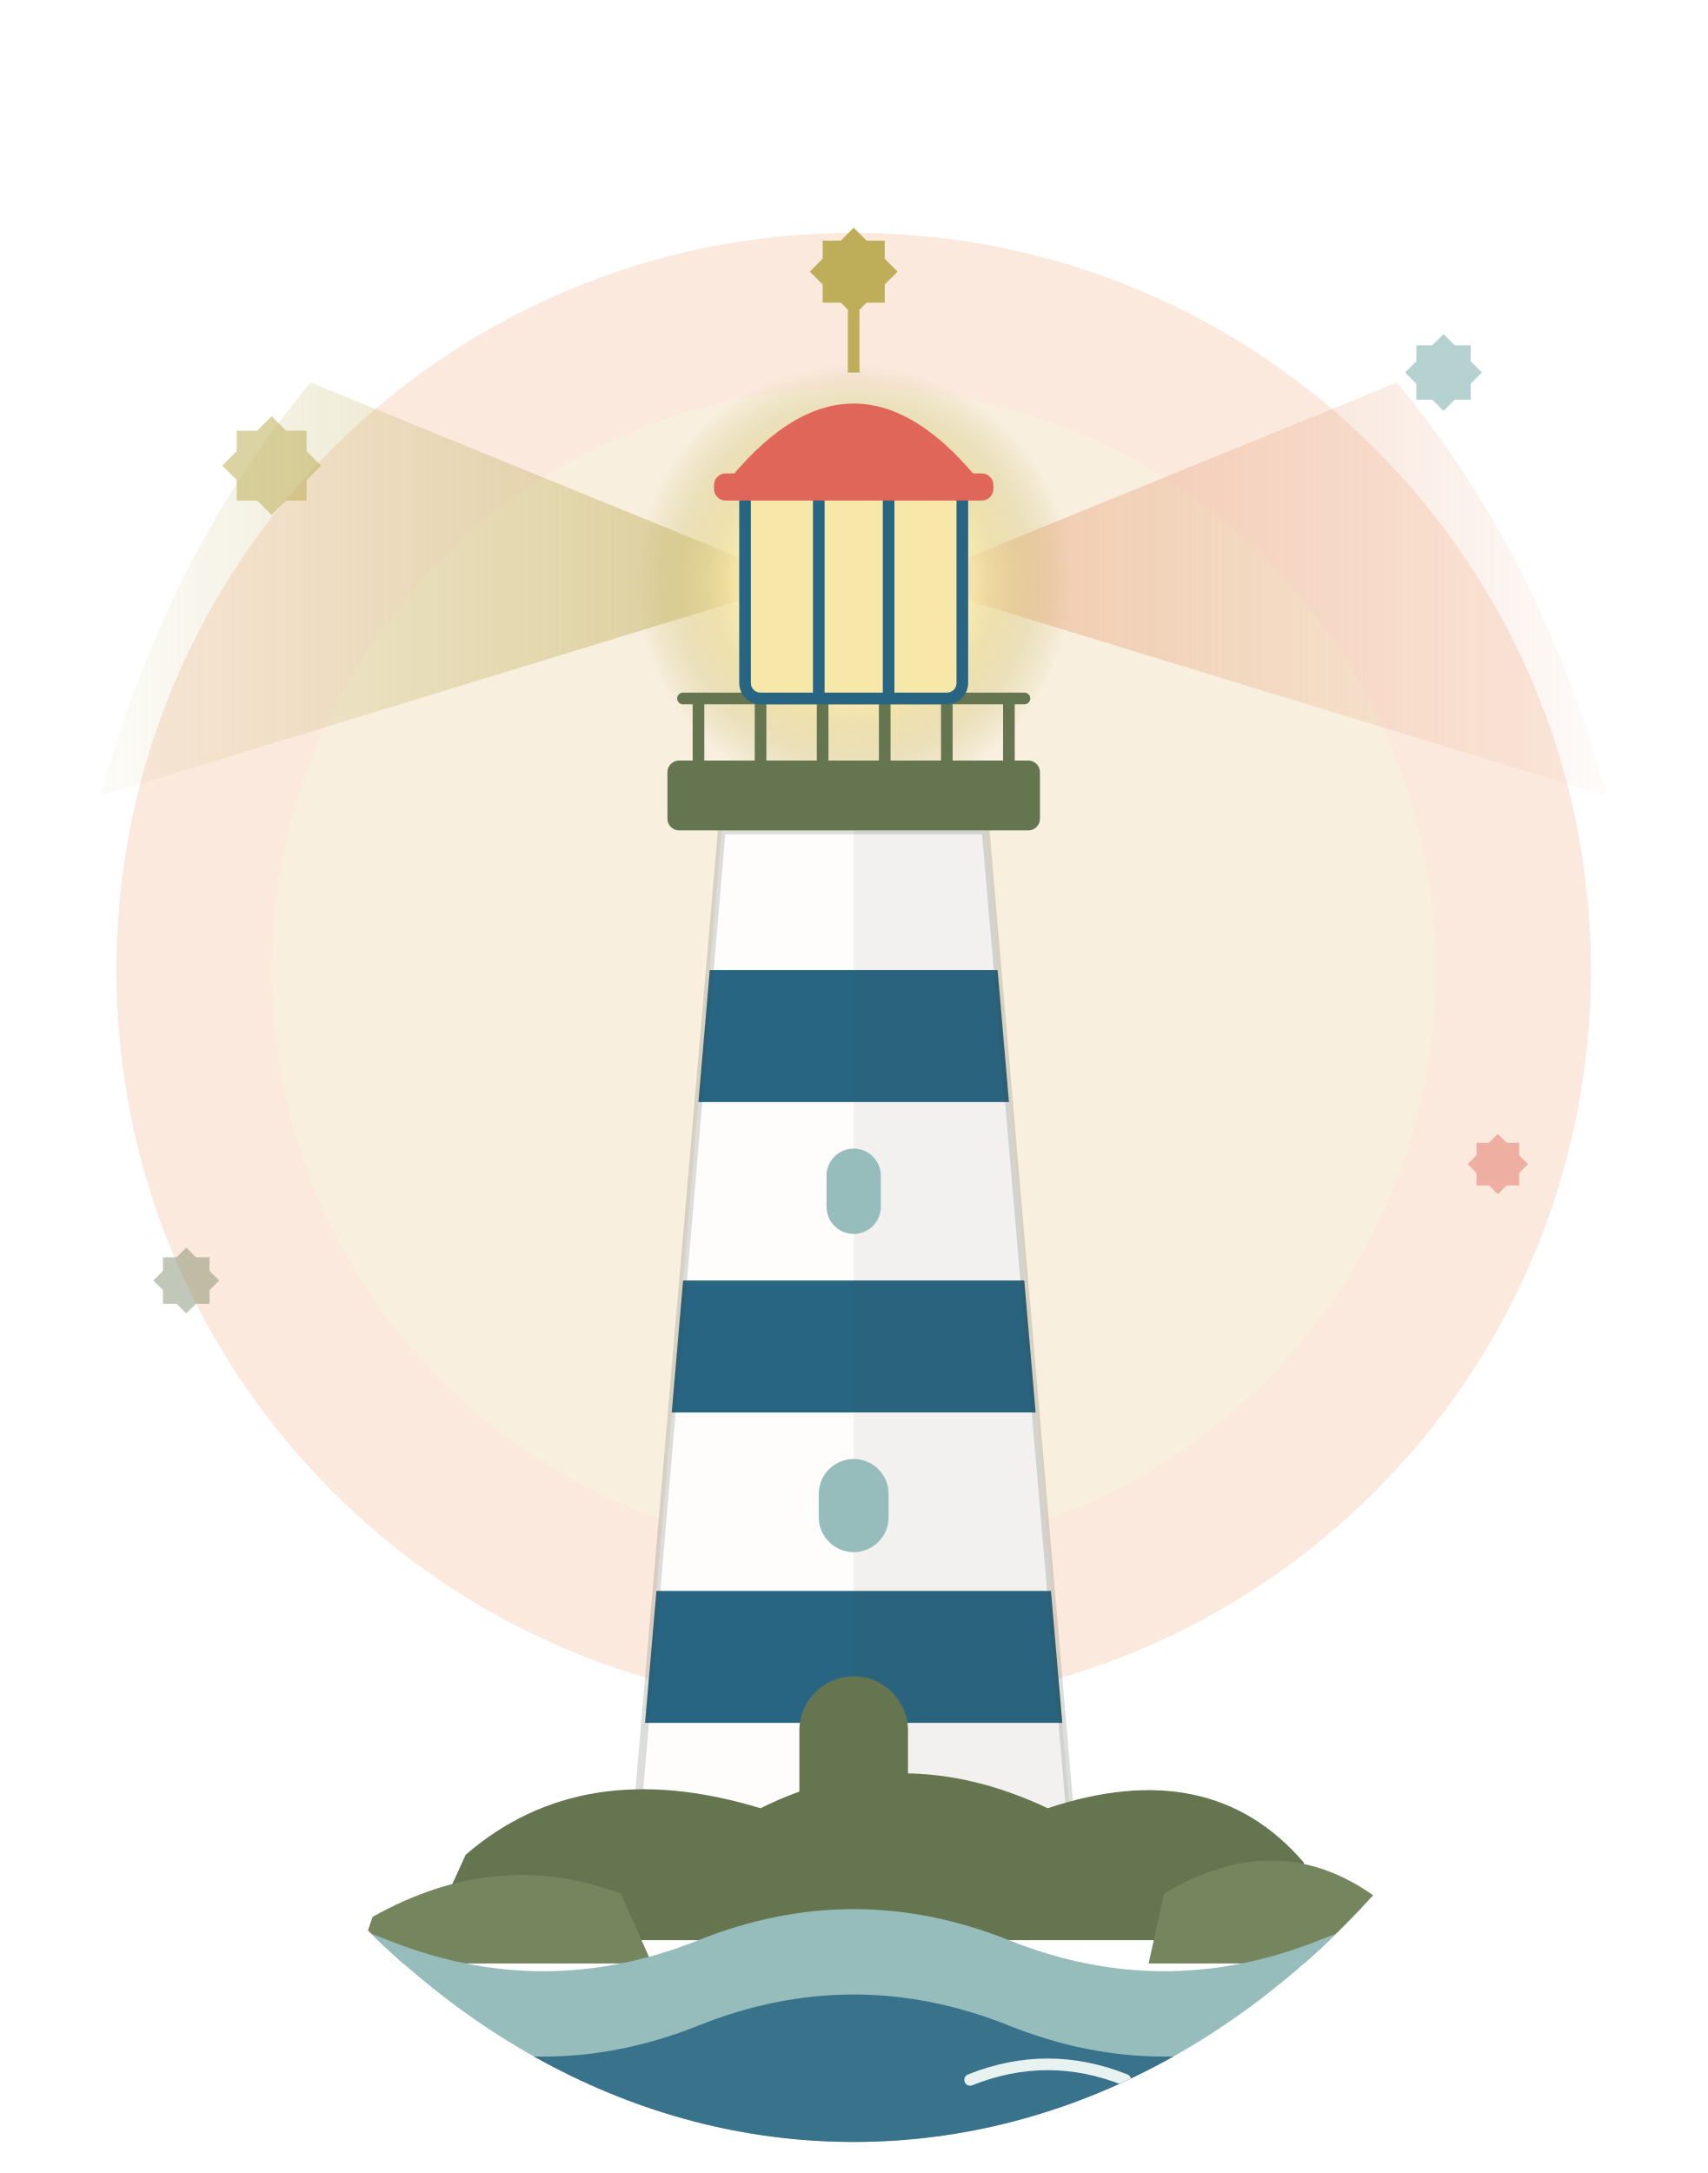
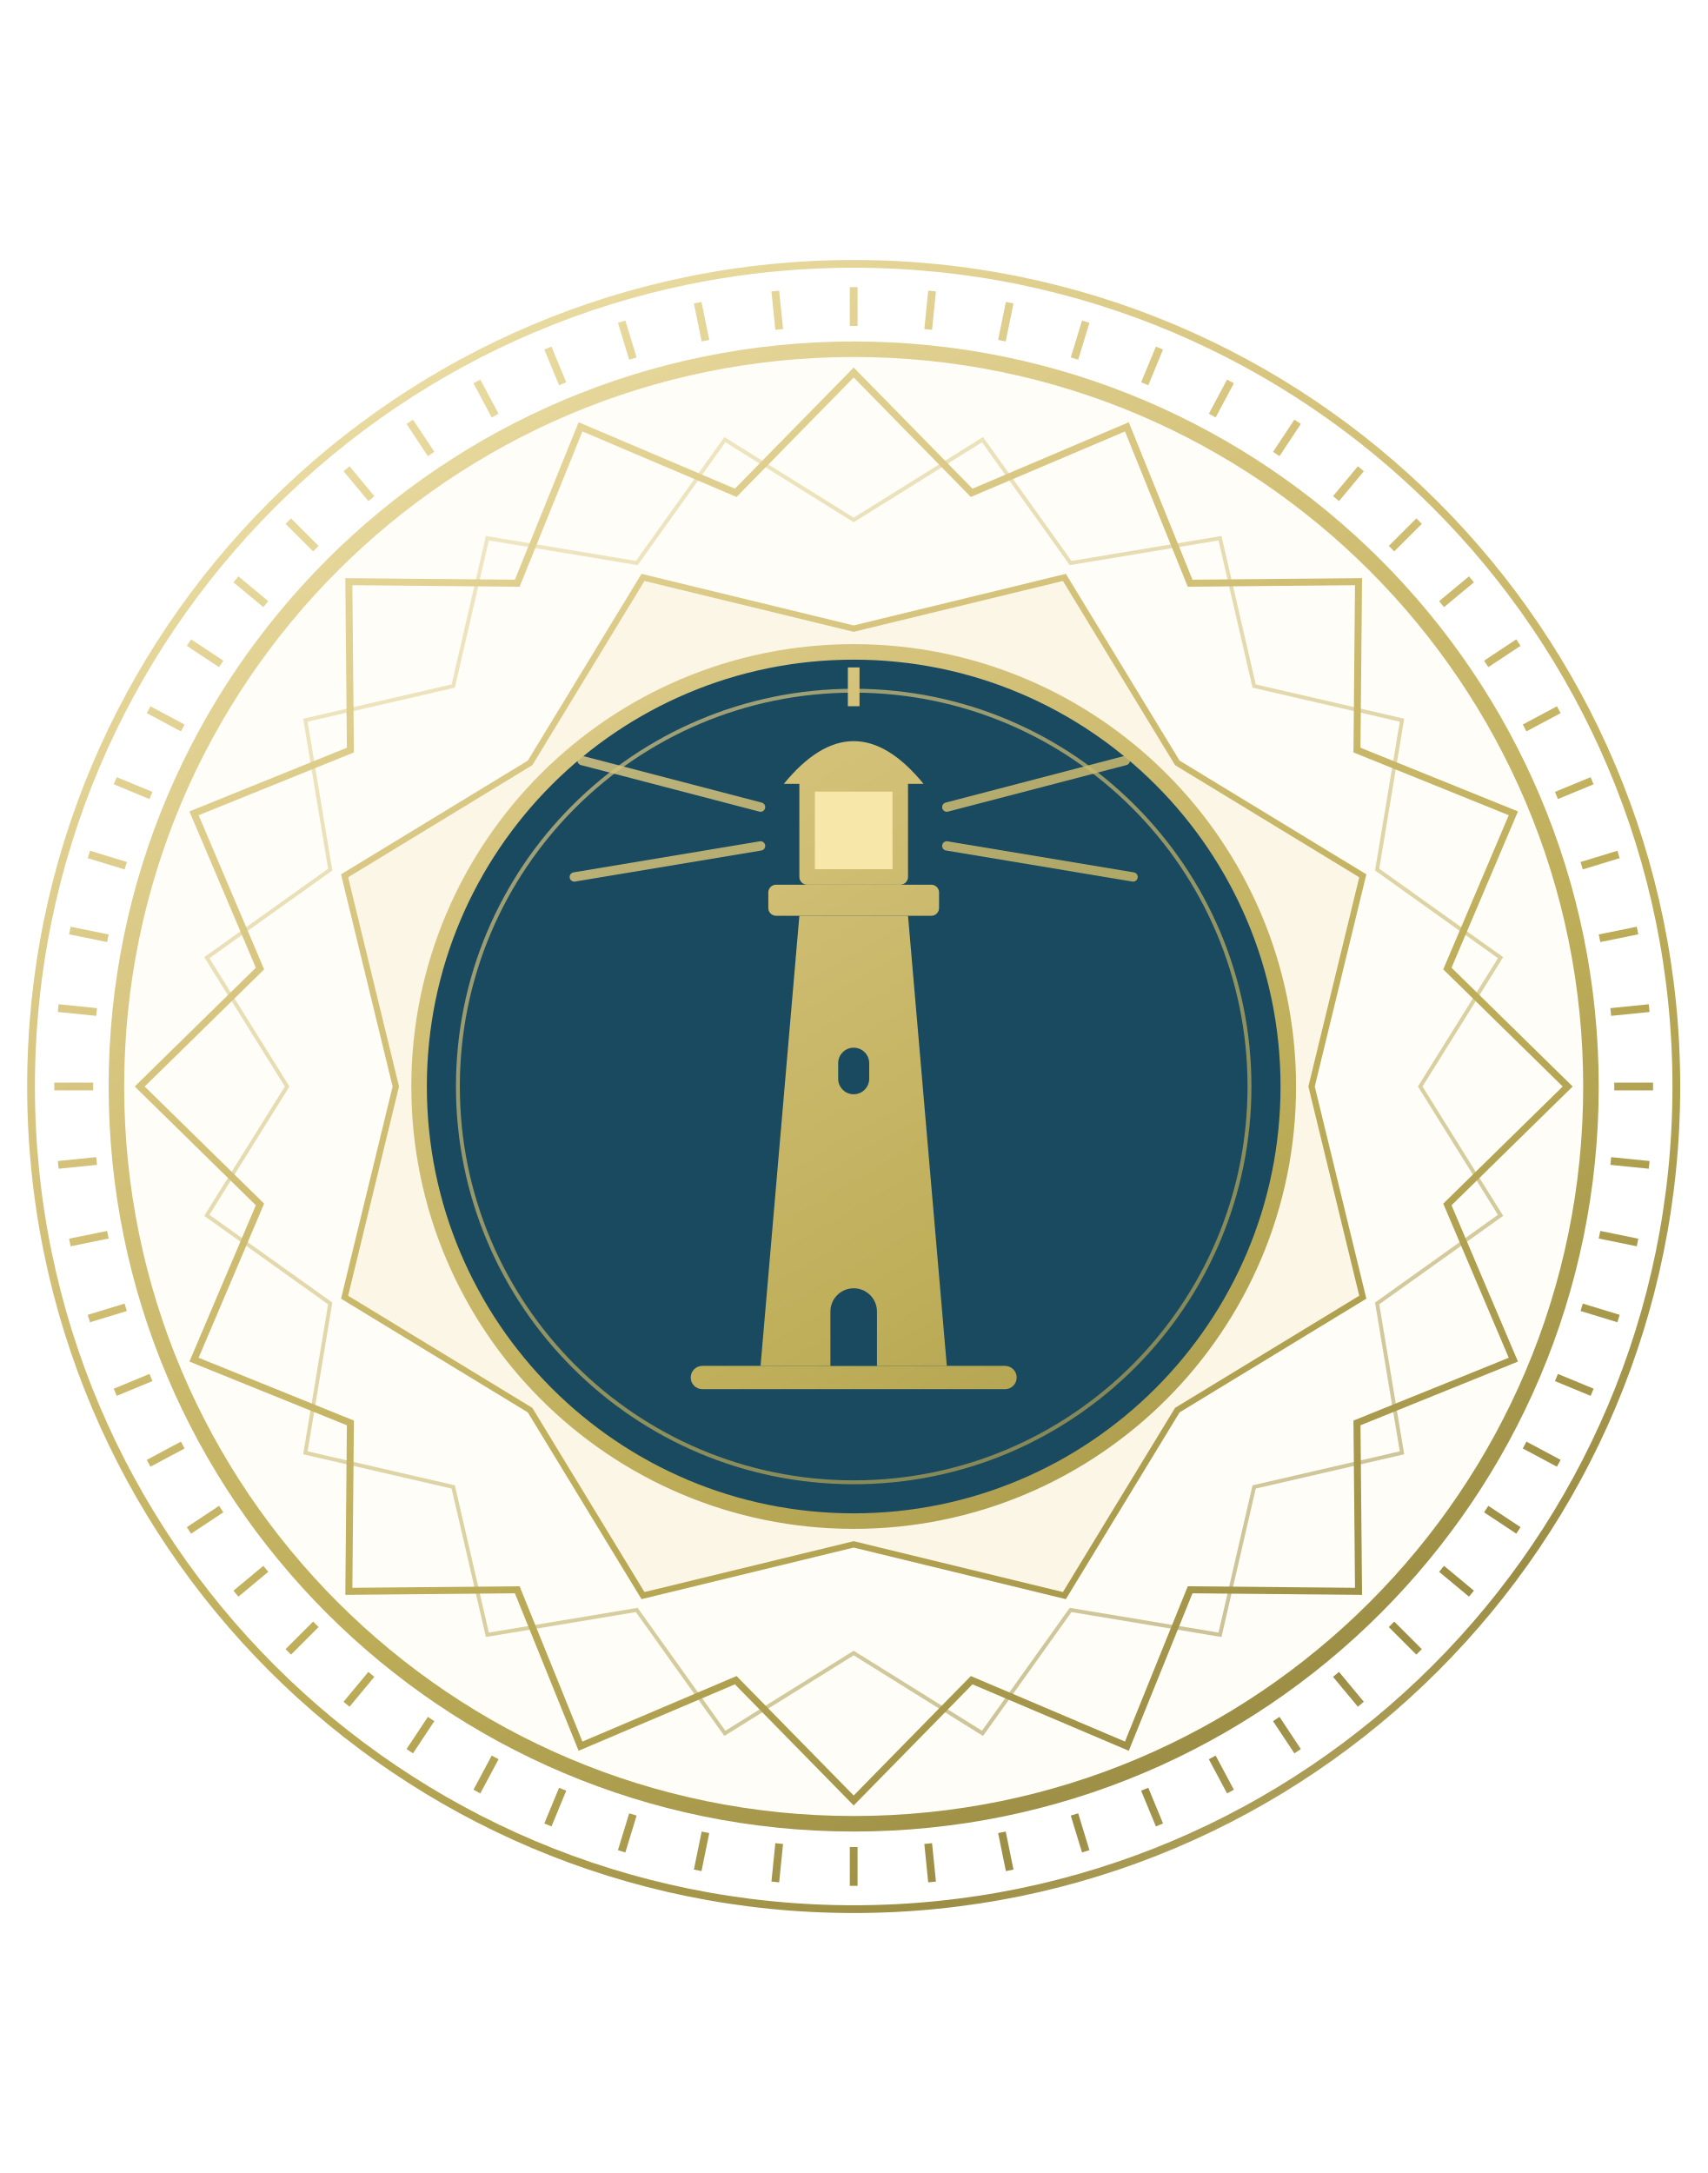
- <svg xmlns="http://www.w3.org/2000/svg" viewBox="0 0 440 560" role="img" aria-label="Hedayat lighthouse illustration">
+ <svg xmlns="http://www.w3.org/2000/svg" viewBox="0 0 440 560" role="img" aria-label="Gold medallion lighthouse">
  <defs>
-     <linearGradient id="beamL" x1="1" y1="0" x2="0" y2="0">
-       <stop offset="0" stop-color="#BEAE59" stop-opacity=".55" />
-       <stop offset="1" stop-color="#BEAE59" stop-opacity="0" />
+     <linearGradient id="gold" gradientUnits="userSpaceOnUse" x1="80" y1="40" x2="360" y2="520">
+       <stop offset="0" stop-color="#F3E6B3" />
+       <stop offset=".35" stop-color="#D4C27A" />
+       <stop offset=".6" stop-color="#BEAE59" />
+       <stop offset=".85" stop-color="#9C8E45" />
+       <stop offset="1" stop-color="#E2D395" />
    </linearGradient>
-     <linearGradient id="beamR" x1="0" y1="0" x2="1" y2="0">
-       <stop offset="0" stop-color="#E69D74" stop-opacity=".5" />
-       <stop offset="1" stop-color="#E69D74" stop-opacity="0" />
-     </linearGradient>
-     <radialGradient id="glow" cx=".5" cy=".5" r=".5">
-       <stop offset="0" stop-color="#FFF6D6" />
-       <stop offset=".55" stop-color="#F7E7A8" stop-opacity=".85" />
-       <stop offset="1" stop-color="#BEAE59" stop-opacity="0" />
-     </radialGradient>
-     <clipPath id="tower">
-       <path d="M186 214 L254 214 L276 470 L164 470 Z" />
-     </clipPath>
-     <clipPath id="medallion">
-       <ellipse cx="220" cy="290" rx="205" ry="262" />
-     </clipPath>
-     <g id="star">
-       <rect x="-10" y="-10" width="20" height="20" />
-       <rect x="-10" y="-10" width="20" height="20" transform="rotate(45)" />
-     </g>
  </defs>
-   <circle cx="220" cy="250" r="190" fill="#FBE9DE" />
-   <circle cx="220" cy="250" r="150" fill="#F7F2DD" opacity=".75" />
-   <use href="#star" fill="#BEAE59" opacity=".55" transform="translate(70 120) scale(.9)" />
-   <use href="#star" fill="#96BDBC" opacity=".7" transform="translate(372 96) scale(.7)" />
-   <use href="#star" fill="#E06659" opacity=".45" transform="translate(386 300) scale(.55)" />
-   <use href="#star" fill="#647550" opacity=".4" transform="translate(48 330) scale(.6)" />
-   <g clip-path="url(#medallion)">
-     <path d="M206 150 L10 70 L10 210 Z" fill="url(#beamL)" />
-     <path d="M234 150 L430 70 L430 210 Z" fill="url(#beamR)" />
-     <circle cx="220" cy="150" r="56" fill="url(#glow)" />
-     <g clip-path="url(#tower)">
-       <rect x="150" y="210" width="140" height="270" fill="#FFFDFC" />
-       <rect x="150" y="250" width="140" height="34" fill="#286583" />
-       <rect x="150" y="330" width="140" height="34" fill="#286583" />
-       <rect x="150" y="410" width="140" height="34" fill="#286583" />
-       <path d="M220 214 L254 214 L276 470 L220 470 Z" fill="#3E4C42" opacity=".07" />
-     </g>
-     <path d="M186 214 L254 214 L276 470 L164 470 Z" fill="none" stroke="#3E4C42" stroke-opacity=".18" stroke-width="2" />
-     <rect x="213" y="296" width="14" height="22" rx="7" fill="#96BDBC" />
-     <rect x="211" y="376" width="18" height="24" rx="9" fill="#96BDBC" />
-     <path d="M206 470 L206 446 A14 14 0 0 1 234 446 L234 470 Z" fill="#647550" />
-     <rect x="172" y="196" width="96" height="18" rx="3" fill="#647550" />
-     <g stroke="#647550" stroke-width="3" stroke-linecap="round">
-       <line x1="176" y1="180" x2="264" y2="180" />
-       <line x1="180" y1="180" x2="180" y2="196" />
-       <line x1="196" y1="180" x2="196" y2="196" />
-       <line x1="212" y1="180" x2="212" y2="196" />
-       <line x1="228" y1="180" x2="228" y2="196" />
-       <line x1="244" y1="180" x2="244" y2="196" />
-       <line x1="260" y1="180" x2="260" y2="196" />
-     </g>
-     <rect x="192" y="124" width="56" height="56" rx="4" fill="#F7E7A8" />
-     <g stroke="#286583" stroke-width="3">
-       <rect x="192" y="124" width="56" height="56" rx="4" fill="none" />
-       <line x1="211" y1="124" x2="211" y2="180" />
-       <line x1="229" y1="124" x2="229" y2="180" />
-     </g>
-     <path d="M186 126 Q220 82 254 126 Z" fill="#E06659" />
-     <rect x="184" y="122" width="72" height="7" rx="3" fill="#E06659" />
-     <line x1="220" y1="96" x2="220" y2="80" stroke="#BEAE59" stroke-width="3" />
-     <use href="#star" fill="#BEAE59" transform="translate(220 70) scale(.8)" />
-     <path d="M120 478 Q150 452 196 466 Q232 448 270 466 Q312 452 336 480 L336 500 L110 500 Z" fill="#647550" />
-     <path d="M96 494 Q128 476 160 488 L168 506 L92 506 Z" fill="#75865F" />
-     <path d="M300 488 Q330 470 356 490 L360 506 L296 506 Z" fill="#75865F" />
-     <path d="M20 500 Q60 484 100 500 T180 500 T260 500 T340 500 T420 500 L420 560 L20 560 Z" fill="#96BDBC" />
-     <path d="M20 522 Q60 506 100 522 T180 522 T260 522 T340 522 T420 522 L420 560 L20 560 Z" fill="#286583" opacity=".85" />
-     <path d="M60 540 Q80 532 100 540 M250 536 Q270 528 290 536" stroke="#E8F2F1" stroke-width="3" fill="none" stroke-linecap="round" />
+   <circle cx="220" cy="280" r="212" fill="none" stroke="url(#gold)" stroke-width="2" />
+   <line x1="416.0" y1="280.0" x2="426.0" y2="280.0" stroke="url(#gold)" stroke-width="2" />
+   <line x1="415.1" y1="299.2" x2="425.0" y2="300.2" stroke="url(#gold)" stroke-width="2" />
+   <line x1="412.2" y1="318.2" x2="422.0" y2="320.2" stroke="url(#gold)" stroke-width="2" />
+   <line x1="407.6" y1="336.9" x2="417.1" y2="339.8" stroke="url(#gold)" stroke-width="2" />
+   <line x1="401.1" y1="355.0" x2="410.3" y2="358.8" stroke="url(#gold)" stroke-width="2" />
+   <line x1="392.9" y1="372.4" x2="401.7" y2="377.1" stroke="url(#gold)" stroke-width="2" />
+   <line x1="383.0" y1="388.9" x2="391.3" y2="394.4" stroke="url(#gold)" stroke-width="2" />
+   <line x1="371.5" y1="404.3" x2="379.2" y2="410.7" stroke="url(#gold)" stroke-width="2" />
+   <line x1="358.6" y1="418.6" x2="365.7" y2="425.7" stroke="url(#gold)" stroke-width="2" />
+   <line x1="344.3" y1="431.5" x2="350.7" y2="439.2" stroke="url(#gold)" stroke-width="2" />
+   <line x1="328.9" y1="443.0" x2="334.4" y2="451.3" stroke="url(#gold)" stroke-width="2" />
+   <line x1="312.4" y1="452.9" x2="317.1" y2="461.7" stroke="url(#gold)" stroke-width="2" />
+   <line x1="295.0" y1="461.1" x2="298.8" y2="470.3" stroke="url(#gold)" stroke-width="2" />
+   <line x1="276.9" y1="467.6" x2="279.8" y2="477.1" stroke="url(#gold)" stroke-width="2" />
+   <line x1="258.2" y1="472.2" x2="260.2" y2="482.0" stroke="url(#gold)" stroke-width="2" />
+   <line x1="239.2" y1="475.1" x2="240.2" y2="485.0" stroke="url(#gold)" stroke-width="2" />
+   <line x1="220.0" y1="476.0" x2="220.0" y2="486.0" stroke="url(#gold)" stroke-width="2" />
+   <line x1="200.8" y1="475.1" x2="199.8" y2="485.0" stroke="url(#gold)" stroke-width="2" />
+   <line x1="181.8" y1="472.2" x2="179.8" y2="482.0" stroke="url(#gold)" stroke-width="2" />
+   <line x1="163.1" y1="467.6" x2="160.2" y2="477.1" stroke="url(#gold)" stroke-width="2" />
+   <line x1="145.0" y1="461.1" x2="141.2" y2="470.3" stroke="url(#gold)" stroke-width="2" />
+   <line x1="127.6" y1="452.9" x2="122.9" y2="461.7" stroke="url(#gold)" stroke-width="2" />
+   <line x1="111.1" y1="443.0" x2="105.6" y2="451.3" stroke="url(#gold)" stroke-width="2" />
+   <line x1="95.7" y1="431.5" x2="89.3" y2="439.2" stroke="url(#gold)" stroke-width="2" />
+   <line x1="81.4" y1="418.6" x2="74.3" y2="425.7" stroke="url(#gold)" stroke-width="2" />
+   <line x1="68.5" y1="404.3" x2="60.8" y2="410.7" stroke="url(#gold)" stroke-width="2" />
+   <line x1="57.0" y1="388.9" x2="48.7" y2="394.4" stroke="url(#gold)" stroke-width="2" />
+   <line x1="47.1" y1="372.4" x2="38.3" y2="377.1" stroke="url(#gold)" stroke-width="2" />
+   <line x1="38.9" y1="355.0" x2="29.7" y2="358.8" stroke="url(#gold)" stroke-width="2" />
+   <line x1="32.4" y1="336.9" x2="22.9" y2="339.8" stroke="url(#gold)" stroke-width="2" />
+   <line x1="27.8" y1="318.2" x2="18.0" y2="320.2" stroke="url(#gold)" stroke-width="2" />
+   <line x1="24.9" y1="299.2" x2="15.0" y2="300.2" stroke="url(#gold)" stroke-width="2" />
+   <line x1="24.0" y1="280.0" x2="14.0" y2="280.0" stroke="url(#gold)" stroke-width="2" />
+   <line x1="24.9" y1="260.8" x2="15.0" y2="259.8" stroke="url(#gold)" stroke-width="2" />
+   <line x1="27.8" y1="241.8" x2="18.0" y2="239.8" stroke="url(#gold)" stroke-width="2" />
+   <line x1="32.4" y1="223.1" x2="22.9" y2="220.2" stroke="url(#gold)" stroke-width="2" />
+   <line x1="38.9" y1="205.0" x2="29.7" y2="201.2" stroke="url(#gold)" stroke-width="2" />
+   <line x1="47.1" y1="187.6" x2="38.3" y2="182.9" stroke="url(#gold)" stroke-width="2" />
+   <line x1="57.0" y1="171.1" x2="48.7" y2="165.6" stroke="url(#gold)" stroke-width="2" />
+   <line x1="68.5" y1="155.7" x2="60.8" y2="149.3" stroke="url(#gold)" stroke-width="2" />
+   <line x1="81.4" y1="141.4" x2="74.3" y2="134.3" stroke="url(#gold)" stroke-width="2" />
+   <line x1="95.7" y1="128.5" x2="89.3" y2="120.8" stroke="url(#gold)" stroke-width="2" />
+   <line x1="111.1" y1="117.0" x2="105.6" y2="108.7" stroke="url(#gold)" stroke-width="2" />
+   <line x1="127.6" y1="107.1" x2="122.9" y2="98.3" stroke="url(#gold)" stroke-width="2" />
+   <line x1="145.0" y1="98.9" x2="141.2" y2="89.7" stroke="url(#gold)" stroke-width="2" />
+   <line x1="163.1" y1="92.4" x2="160.2" y2="82.9" stroke="url(#gold)" stroke-width="2" />
+   <line x1="181.8" y1="87.8" x2="179.8" y2="78.0" stroke="url(#gold)" stroke-width="2" />
+   <line x1="200.8" y1="84.9" x2="199.8" y2="75.0" stroke="url(#gold)" stroke-width="2" />
+   <line x1="220.0" y1="84.0" x2="220.0" y2="74.0" stroke="url(#gold)" stroke-width="2" />
+   <line x1="239.2" y1="84.9" x2="240.2" y2="75.0" stroke="url(#gold)" stroke-width="2" />
+   <line x1="258.2" y1="87.8" x2="260.2" y2="78.0" stroke="url(#gold)" stroke-width="2" />
+   <line x1="276.9" y1="92.4" x2="279.8" y2="82.9" stroke="url(#gold)" stroke-width="2" />
+   <line x1="295.0" y1="98.9" x2="298.8" y2="89.7" stroke="url(#gold)" stroke-width="2" />
+   <line x1="312.4" y1="107.1" x2="317.1" y2="98.3" stroke="url(#gold)" stroke-width="2" />
+   <line x1="328.9" y1="117.0" x2="334.4" y2="108.7" stroke="url(#gold)" stroke-width="2" />
+   <line x1="344.3" y1="128.5" x2="350.7" y2="120.8" stroke="url(#gold)" stroke-width="2" />
+   <line x1="358.6" y1="141.4" x2="365.7" y2="134.3" stroke="url(#gold)" stroke-width="2" />
+   <line x1="371.5" y1="155.7" x2="379.2" y2="149.3" stroke="url(#gold)" stroke-width="2" />
+   <line x1="383.0" y1="171.1" x2="391.3" y2="165.6" stroke="url(#gold)" stroke-width="2" />
+   <line x1="392.9" y1="187.6" x2="401.7" y2="182.9" stroke="url(#gold)" stroke-width="2" />
+   <line x1="401.1" y1="205.0" x2="410.3" y2="201.2" stroke="url(#gold)" stroke-width="2" />
+   <line x1="407.6" y1="223.1" x2="417.1" y2="220.2" stroke="url(#gold)" stroke-width="2" />
+   <line x1="412.2" y1="241.8" x2="422.0" y2="239.8" stroke="url(#gold)" stroke-width="2" />
+   <line x1="415.1" y1="260.8" x2="425.0" y2="259.8" stroke="url(#gold)" stroke-width="2" />
+   <circle cx="220" cy="280" r="190" fill="#FFFDF8" stroke="url(#gold)" stroke-width="4" />
+   <polygon points="220.0,96.0 250.4,127.0 290.4,110.0 306.7,150.3 350.1,149.9 349.7,193.3 390.0,209.6 373.0,249.6 404.0,280.0 373.0,310.4 390.0,350.4 349.7,366.7 350.1,410.1 306.7,409.7 290.4,450.0 250.4,433.0 220.0,464.0 189.6,433.0 149.6,450.0 133.3,409.7 89.9,410.1 90.3,366.7 50.0,350.4 67.0,310.4 36.0,280.0 67.0,249.6 50.0,209.6 90.3,193.3 89.9,149.9 133.3,150.3 149.6,110.0 189.6,127.0" fill="none" stroke="url(#gold)" stroke-width="1.8" />
+   <polygon points="253.2,113.3 275.9,145.1 314.4,138.7 323.2,176.8 361.3,185.6 354.9,224.1 386.7,246.8 366.0,280.0 386.7,313.2 354.9,335.9 361.3,374.4 323.2,383.2 314.4,421.3 275.9,414.9 253.2,446.7 220.0,426.0 186.8,446.7 164.1,414.9 125.6,421.3 116.8,383.2 78.7,374.4 85.1,335.9 53.3,313.2 74.0,280.0 53.3,246.8 85.1,224.1 78.7,185.6 116.8,176.8 125.6,138.7 164.1,145.1 186.8,113.3 220.0,134.0" fill="none" stroke="url(#gold)" stroke-width="1" opacity=".55" />
+   <polygon points="274.3,148.8 303.4,196.6 351.2,225.7 338.0,280.0 351.2,334.3 303.4,363.4 274.3,411.2 220.0,398.0 165.7,411.2 136.6,363.4 88.8,334.3 102.0,280.0 88.8,225.7 136.6,196.6 165.7,148.8 220.0,162.0" fill="#FBF6E6" stroke="url(#gold)" stroke-width="1.6" />
+   <circle cx="220" cy="280" r="112" fill="#1A4A60" stroke="url(#gold)" stroke-width="4" />
+   <circle cx="220" cy="280" r="102" fill="none" stroke="url(#gold)" stroke-width="1" opacity=".7" />
+   <g fill="url(#gold)">
+     <path d="M206 236 L234 236 L244 352 L196 352 Z" />
+     <rect x="198" y="228" width="44" height="8" rx="2" />
+     <rect x="206" y="200" width="28" height="28" rx="2" />
+     <path d="M202 202 Q220 180 238 202 Z" />
+     <rect x="218.5" y="172" width="3" height="10" />
+     <rect x="178" y="352" width="84" height="6" rx="3" />
+   </g>
+   <rect x="210" y="204" width="20" height="20" fill="#F7E7A8" />
+   <rect x="216" y="270" width="8" height="12" rx="4" fill="#1A4A60" />
+   <path d="M214 352 L214 338 A6 6 0 0 1 226 338 L226 352 Z" fill="#1A4A60" />
+   <g stroke="url(#gold)" stroke-width="2.4" stroke-linecap="round" opacity=".85">
+     <line x1="196" y1="208" x2="150" y2="196" />
+     <line x1="196" y1="218" x2="148" y2="226" />
+     <line x1="244" y1="208" x2="290" y2="196" />
+     <line x1="244" y1="218" x2="292" y2="226" />
  </g>
</svg>
